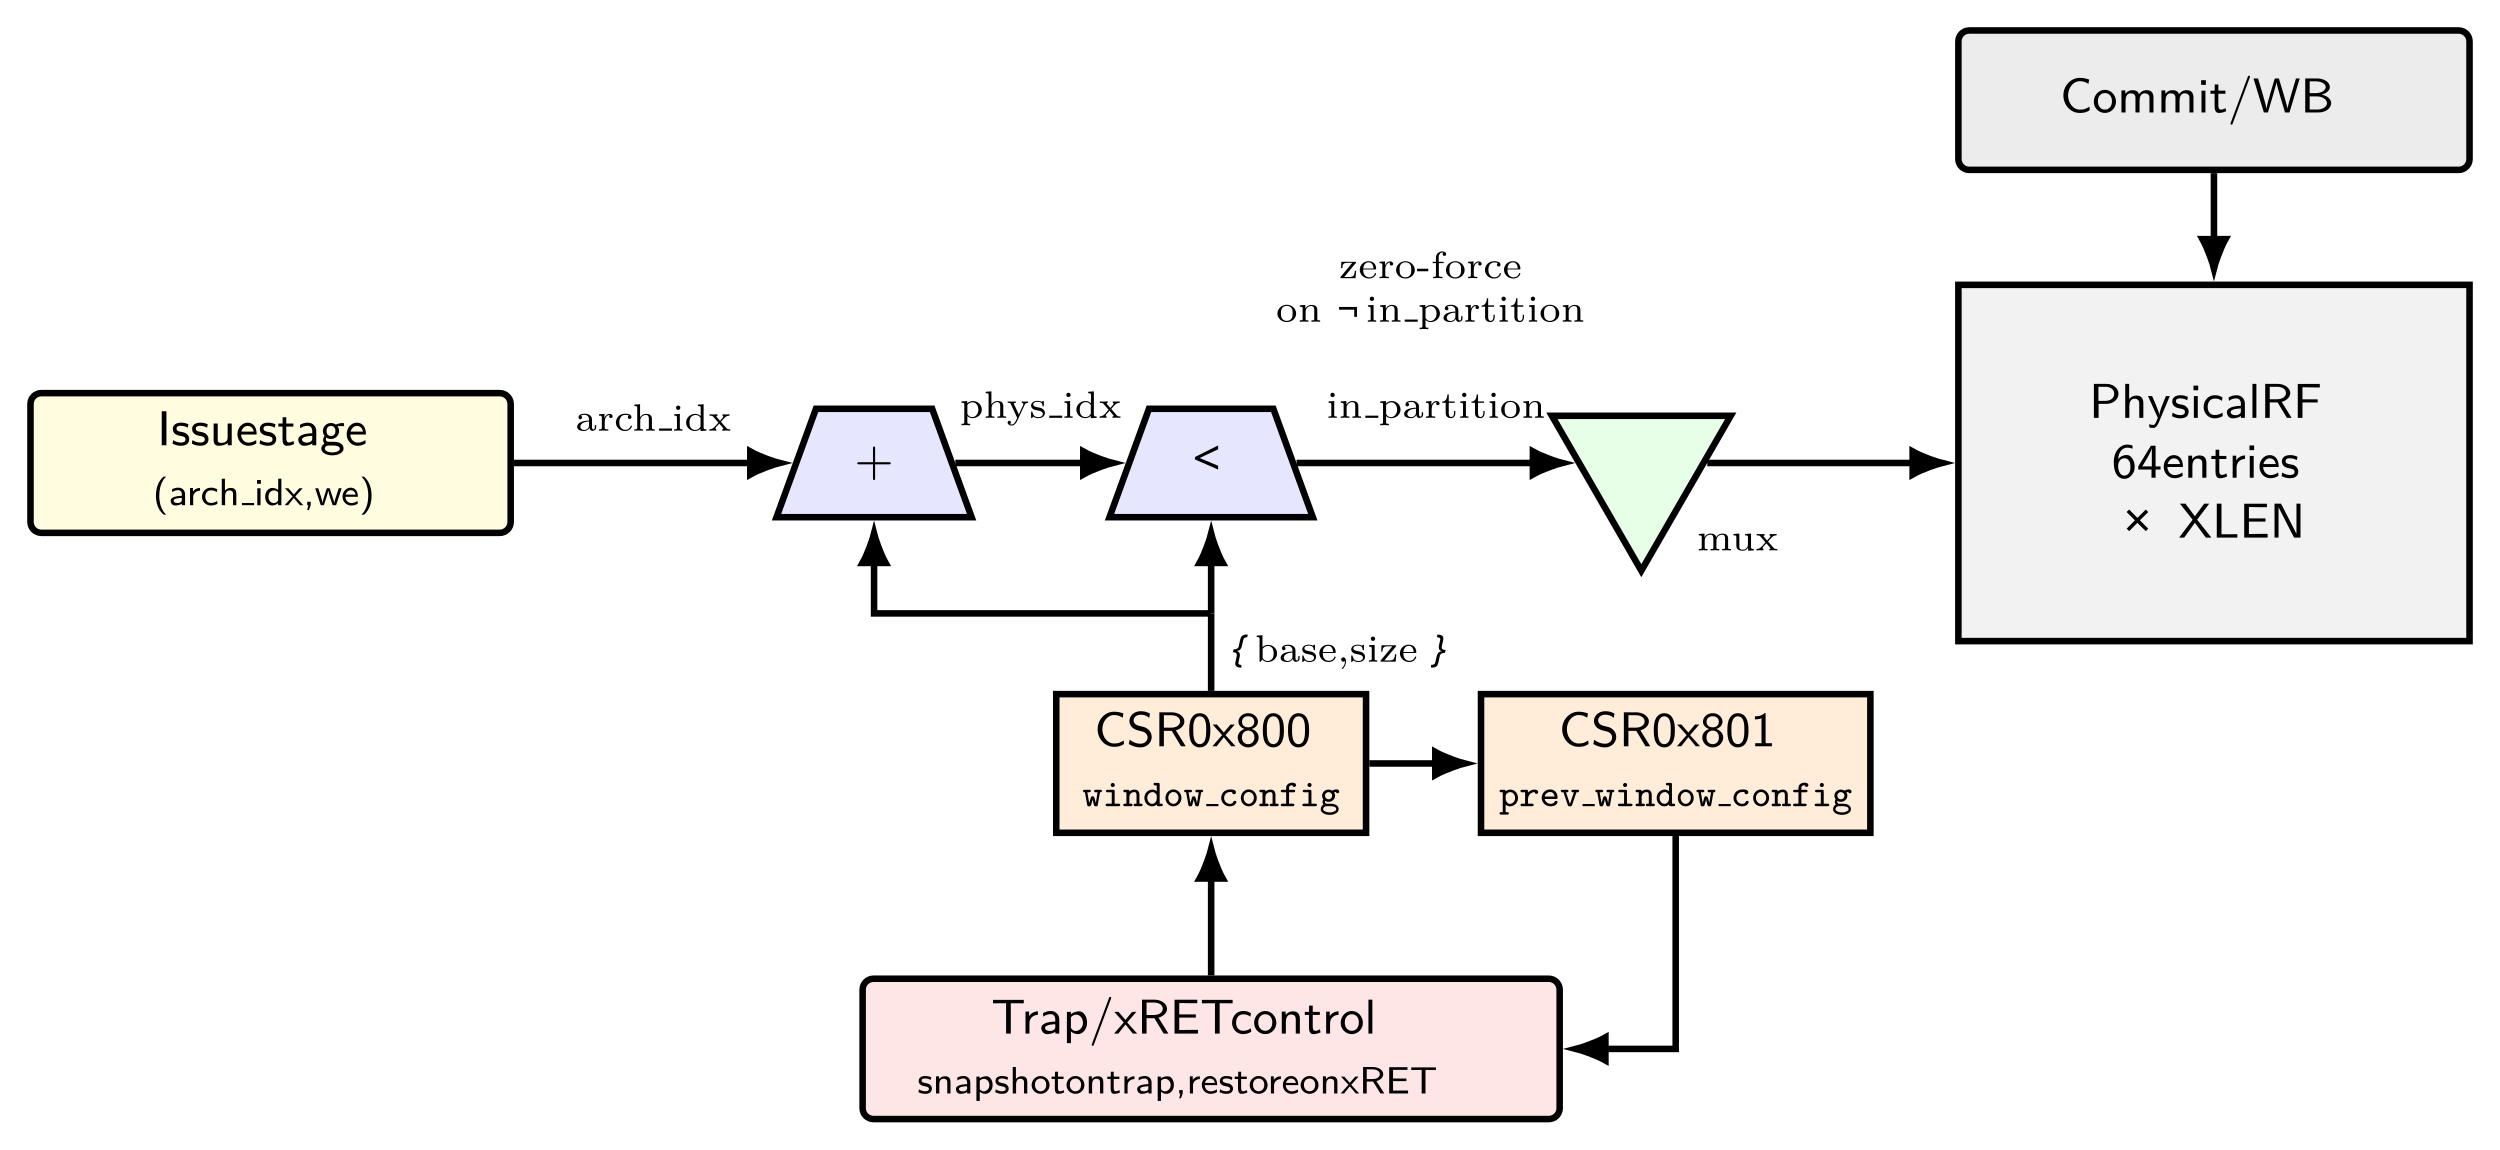
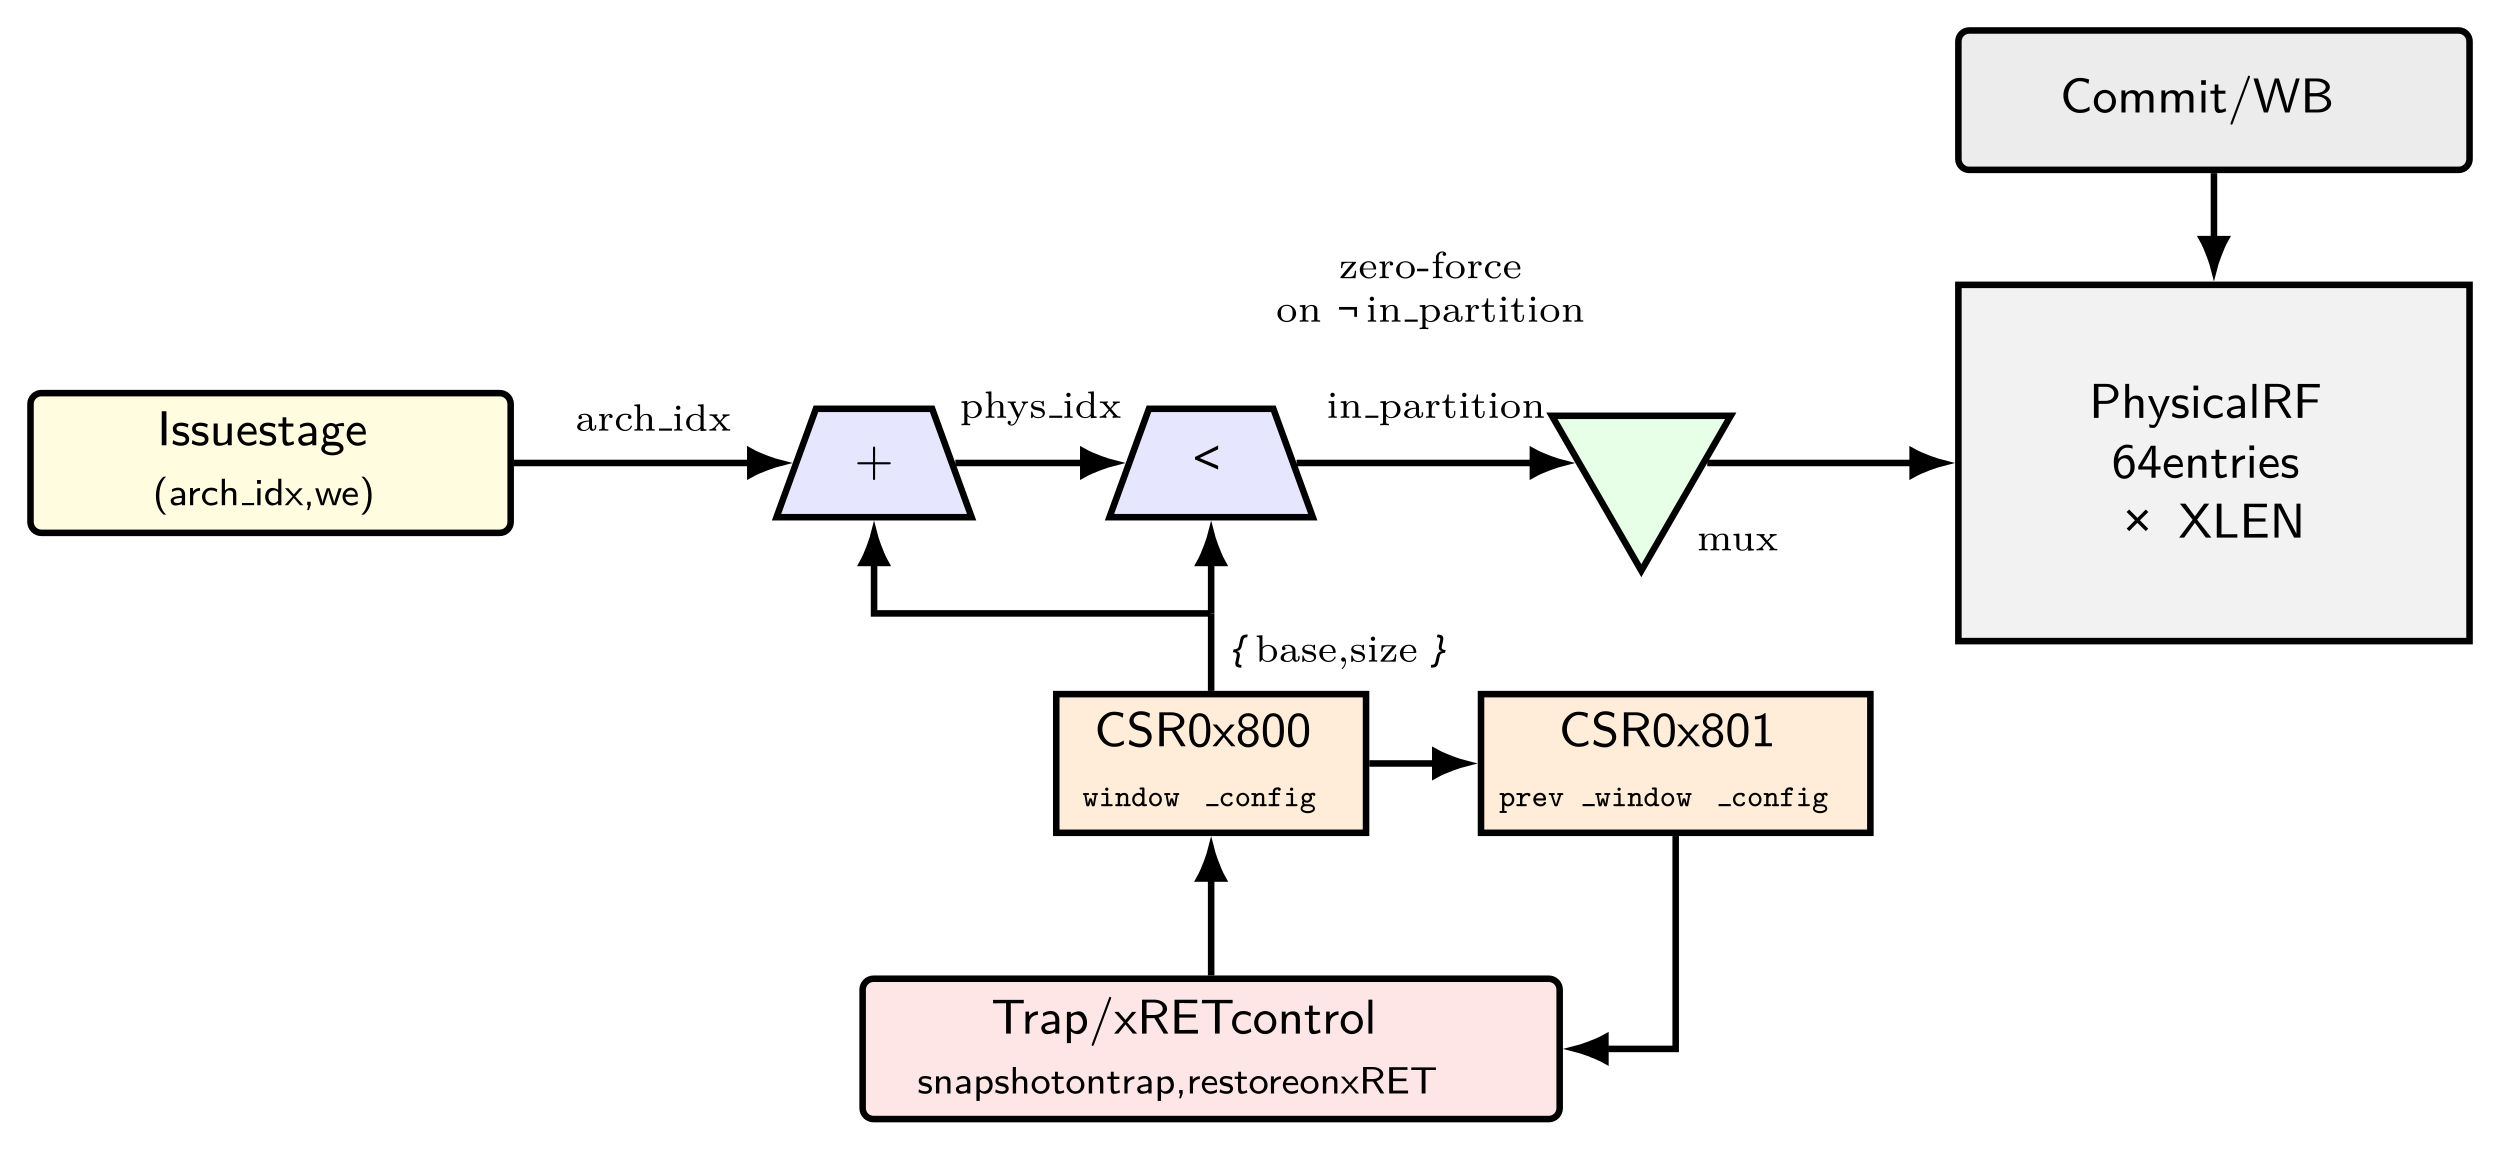
<svg xmlns="http://www.w3.org/2000/svg" version="1.1" width="457.505" height="210.37" viewBox="0 0 457.505 210.37">
  <path transform="matrix(1,0,0,-1,49.516,84.727)" d="M41.945 12.785H-41.945C-43.046 12.785-43.938 11.893-43.938 10.793V-10.793C-43.938-11.893-43.046-12.785-41.945-12.785H41.945C43.046-12.785 43.938-11.893 43.938-10.793V10.793C43.938 11.893 43.046 12.785 41.945 12.785ZM-43.938-12.785" fill="#fffcdf" />
  <path transform="matrix(1,0,0,-1,49.516,84.727)" stroke-width="1.196" stroke-linecap="butt" stroke-miterlimit="10" stroke-linejoin="miter" fill="none" stroke="#000000" d="M41.945 12.785H-41.945C-43.046 12.785-43.938 11.893-43.938 10.793V-10.793C-43.938-11.893-43.046-12.785-41.945-12.785H41.945C43.046-12.785 43.938-11.893 43.938-10.793V10.793C43.938 11.893 43.046 12.785 41.945 12.785ZM-43.938-12.785" />
  <text xml:space="preserve" transform="matrix(1 0 -0 1 -.000001907349 210.37)" font-size="8.966" font-family="LMSans9">
    <tspan y="-128.881" x="28.737 31.31 34.843 38.376 43.137 50.31 53.843 57.169 61.599 66.208">Issuestage</tspan>
  </text>
  <text xml:space="preserve" transform="matrix(1 0 -0 1 -.000001907349 210.37)" font-size="6.974" font-family="LMSans8">
    <tspan y="-117.922" x="27.957 30.837 34.185 36.716 40.008">(arch</tspan>
  </text>
  <path transform="matrix(1,0,0,-1,44.286,92.24899)" stroke-width=".398" stroke-linecap="butt" stroke-miterlimit="10" stroke-linejoin="miter" fill="none" stroke="#000000" d="M0 0H2.223" />
  <text xml:space="preserve" transform="matrix(1 0 -0 1 -.000001907349 210.37)" font-size="6.974" font-family="LMSans8">
    <tspan y="-117.922" x="46.509 48.28 52.109 55.526 60.052 64.913 68.204">idx,we)</tspan>
  </text>
  <path transform="matrix(1,0,0,-1,49.516,84.727)" d="M92.587-9.921 99.806 9.921H121.07L128.289-9.921Z" fill="#e6e6ff" />
  <path transform="matrix(1,0,0,-1,49.516,84.727)" stroke-width="1.196" stroke-linecap="butt" stroke-miterlimit="10" stroke-linejoin="miter" fill="none" stroke="#000000" d="M92.587-9.921 99.806 9.921H121.07L128.289-9.921Z" />
  <text xml:space="preserve" transform="matrix(1 0 -0 1 -.00001525879 210.37)" font-size="8.966" font-family="LMRoman9">
    <tspan y="-123.348" x="156.369">+</tspan>
  </text>
  <path transform="matrix(1,0,0,-1,49.516,84.727)" d="M153.523-9.921 160.745 9.921H183.507L190.729-9.921Z" fill="#e6e6ff" />
  <path transform="matrix(1,0,0,-1,49.516,84.727)" stroke-width="1.196" stroke-linecap="butt" stroke-miterlimit="10" stroke-linejoin="miter" fill="none" stroke="#000000" d="M153.523-9.921 160.745 9.921H183.507L190.729-9.921Z" />
  <text xml:space="preserve" transform="matrix(1 0 -0 1 0 210.37)" font-size="8.966" font-family="LMMathItalic9" font-style="italic">
    <tspan y="-123.402" x="218.057">&lt;</tspan>
  </text>
  <path transform="matrix(1,0,0,-1,49.516,84.727)" d="M250.848-19.709 267.213 8.638H234.483Z" fill="#e6ffe6" />
  <path transform="matrix(1,0,0,-1,49.516,84.727)" stroke-width="1.196" stroke-linecap="butt" stroke-miterlimit="10" stroke-linejoin="miter" fill="none" stroke="#000000" d="M250.848-19.709 267.213 8.638H234.483Z" />
  <text xml:space="preserve" transform="matrix(1 0 -0 1 -.00003051758 210.37)" font-size="6.974" font-family="LMRoman7">
    <tspan y="-109.652" x="310.514 316.846 321.247">mux</tspan>
  </text>
  <path transform="matrix(1,0,0,-1,49.516,84.727)" d="M308.87-32.599H402.415V32.599H308.87Z" fill="#f2f2f2" />
  <path transform="matrix(1,0,0,-1,49.516,84.727)" stroke-width="1.196" stroke-linecap="butt" stroke-miterlimit="10" stroke-linejoin="miter" fill="none" stroke="#000000" d="M308.87-32.599H402.415V32.599H308.87Z" />
  <text xml:space="preserve" transform="matrix(1 0 -0 1 0 210.37)" font-size="8.966" font-family="LMSans9">
    <tspan y="-133.904" x="382.314 388.205 392.966 397.216 400.749 402.946 407.043 411.473 416.745 422.717">PhysicalRF</tspan>
    <tspan y="-122.945" x="386.43 391.039 398.723 402.821 407.582 410.908 414.055 416.252 420.35">64entries</tspan>
  </text>
  <text xml:space="preserve" transform="matrix(1 0 -0 1 0 210.37)" font-size="8.966" font-family="LMMathSymbols9" font-style="italic">
    <tspan y="-111.986" x="388.418">×</tspan>
  </text>
  <text xml:space="preserve" transform="matrix(1 0 -0 1 0 210.37)" font-size="8.966" font-family="LMSans9">
    <tspan y="-111.986" x="398.658 404.818 409.839 415.371">XLEN</tspan>
  </text>
  <path transform="matrix(1,0,0,-1,49.516,84.727)" d="M143.78-67.677H200.474V-42.3H143.78Z" fill="#ffecd9" />
  <path transform="matrix(1,0,0,-1,49.516,84.727)" stroke-width="1.196" stroke-linecap="butt" stroke-miterlimit="10" stroke-linejoin="miter" fill="none" stroke="#000000" d="M143.78-67.677H200.474V-42.3H143.78Z" />
  <text xml:space="preserve" transform="matrix(1 0 -0 1 0 210.37)" font-size="8.966" font-family="LMSans9">
    <tspan y="-73.796" x="200.276 206.167 211.287 220.334 224.943 229.193 233.801 238.41">CSR0x800</tspan>
  </text>
-   <text xml:space="preserve" transform="matrix(1 0 -0 1 0 210.37)" font-size="6.974" font-family="LMMono8">
+   <text xml:space="preserve" transform="matrix(1 0 -0 1 0 210.37)" font-size="5.6" font-family="LMMono8">
    <tspan y="-62.837" x="198.078 201.781 205.484 209.187 212.89 216.593">window</tspan>
  </text>
  <path transform="matrix(1,0,0,-1,220.752,147.334)" stroke-width=".398" stroke-linecap="butt" stroke-miterlimit="10" stroke-linejoin="miter" fill="none" stroke="#000000" d="M0 0H2.223" />
-   <text xml:space="preserve" transform="matrix(1 0 -0 1 0 210.37)" font-size="6.974" font-family="LMMono8">
+   <text xml:space="preserve" transform="matrix(1 0 -0 1 0 210.37)" font-size="5.6" font-family="LMMono8">
    <tspan y="-62.837" x="222.975 226.678 230.381 234.084 237.787 241.49">config</tspan>
  </text>
  <path transform="matrix(1,0,0,-1,49.516,84.727)" d="M221.512-67.677H292.767V-42.3H221.512Z" fill="#ffecd9" />
  <path transform="matrix(1,0,0,-1,49.516,84.727)" stroke-width="1.196" stroke-linecap="butt" stroke-miterlimit="10" stroke-linejoin="miter" fill="none" stroke="#000000" d="M221.512-67.677H292.767V-42.3H221.512Z" />
  <text xml:space="preserve" transform="matrix(1 0 -0 1 0 210.37)" font-size="8.966" font-family="LMSans9">
    <tspan y="-73.796" x="285.288 291.179 296.299 305.346 309.946 314.196 318.804 323.413">CSR0x801</tspan>
  </text>
-   <text xml:space="preserve" transform="matrix(1 0 -0 1 0 210.37)" font-size="6.974" font-family="LMMono8">
+   <text xml:space="preserve" transform="matrix(1 0 -0 1 0 210.37)" font-size="5.6" font-family="LMMono8">
    <tspan y="-62.837" x="274.346 278.049 281.752 285.455">prev</tspan>
  </text>
  <path transform="matrix(1,0,0,-1,289.61,147.334)" stroke-width=".398" stroke-linecap="butt" stroke-miterlimit="10" stroke-linejoin="miter" fill="none" stroke="#000000" d="M0 0H2.223" />
-   <text xml:space="preserve" transform="matrix(1 0 -0 1 0 210.37)" font-size="6.974" font-family="LMMono8">
+   <text xml:space="preserve" transform="matrix(1 0 -0 1 0 210.37)" font-size="5.6" font-family="LMMono8">
    <tspan y="-62.837" x="291.833 295.536 299.239 302.942 306.645 310.348">window</tspan>
  </text>
  <path transform="matrix(1,0,0,-1,314.506,147.334)" stroke-width=".398" stroke-linecap="butt" stroke-miterlimit="10" stroke-linejoin="miter" fill="none" stroke="#000000" d="M0 0H2.223" />
-   <text xml:space="preserve" transform="matrix(1 0 -0 1 0 210.37)" font-size="6.974" font-family="LMMono8">
+   <text xml:space="preserve" transform="matrix(1 0 -0 1 0 210.37)" font-size="5.6" font-family="LMMono8">
    <tspan y="-62.837" x="316.729 320.432 324.135 327.838 331.541 335.244">config</tspan>
  </text>
  <path transform="matrix(1,0,0,-1,49.516,84.727)" d="M233.915-94.384H110.339C109.239-94.384 108.347-95.277 108.347-96.377V-118.073C108.347-119.173 109.239-120.066 110.339-120.066H233.915C235.015-120.066 235.907-119.173 235.907-118.073V-96.377C235.907-95.277 235.015-94.384 233.915-94.384ZM108.347-120.066" fill="#ffe6e6" />
  <path transform="matrix(1,0,0,-1,49.516,84.727)" stroke-width="1.196" stroke-linecap="butt" stroke-miterlimit="10" stroke-linejoin="miter" fill="none" stroke="#000000" d="M233.915-94.384H110.339C109.239-94.384 108.347-95.277 108.347-96.377V-118.073C108.347-119.173 109.239-120.066 110.339-120.066H233.915C235.015-120.066 235.907-119.173 235.907-118.073V-96.377C235.907-95.277 235.015-94.384 233.915-94.384ZM108.347-120.066" />
  <text xml:space="preserve" transform="matrix(1 0 -0 1 0 210.37)" font-size="8.966" font-family="LMSans9">
    <tspan y="-21.214" x="181.4 186.923 190.071 194.5 202.337 210.021 214.262 220.233 225.766 235.136 239.233 243.842 248.603 251.93 255.077 259.686">Trap/xRETcontrol</tspan>
  </text>
  <text xml:space="preserve" transform="matrix(1 0 -0 1 0 210.37)" font-size="6.974" font-family="LMSans8">
    <tspan y="-10.256" x="167.873 170.711 174.54 178.097 181.925 184.764 188.592 192.295 197.442 201.145 207.442 210.12 212.652 216.208 220.037 224.57 227.094 230.386 233.224 235.902 239.403 241.935 247.695 251.398 257.696 261.113 265.911 270.353">snapshotontrap,restoreonxRET</tspan>
  </text>
  <path transform="matrix(1,0,0,-1,49.516,84.727)" d="M400.422 79.149H310.863C309.762 79.149 308.87 78.257 308.87 77.156V55.63C308.87 54.529 309.762 53.637 310.863 53.637H400.422C401.522 53.637 402.415 54.529 402.415 55.63V77.156C402.415 78.257 401.522 79.149 400.422 79.149ZM308.87 53.637" fill="#ececec" />
  <path transform="matrix(1,0,0,-1,49.516,84.727)" stroke-width="1.196" stroke-linecap="butt" stroke-miterlimit="10" stroke-linejoin="miter" fill="none" stroke="#000000" d="M400.422 79.149H310.863C309.762 79.149 308.87 78.257 308.87 77.156V55.63C308.87 54.529 309.762 53.637 310.863 53.637H400.422C401.522 53.637 402.415 54.529 402.415 55.63V77.156C402.415 78.257 401.522 79.149 400.422 79.149ZM308.87 53.637" />
  <text xml:space="preserve" transform="matrix(1 0 -0 1 0 210.37)" font-size="8.966" font-family="LMSans9">
    <tspan y="-189.794" x="377.013 382.904 387.513 394.829 402.146 404.343 410.745 418.42 427.135">Commit/WB</tspan>
  </text>
  <path transform="matrix(1,0,0,-1,49.516,84.727)" stroke-width="1.196" stroke-linecap="butt" stroke-miterlimit="10" stroke-linejoin="miter" fill="none" stroke="#000000" d="M44.535 0H87.789" />
  <path transform="matrix(1,0,0,-1,137.3048,84.727)" d="M5.306 0C4.655 .163 1.79 1.09 0 2.098V-2.098C1.79-1.09 4.655-.163 5.306 0Z" />
  <path transform="matrix(1,0,0,-1,137.3048,84.727)" stroke-width="1.196" stroke-linecap="butt" stroke-miterlimit="10" stroke-linejoin="miter" fill="none" stroke="#000000" d="M5.306 0C4.655 .163 1.79 1.09 0 2.098V-2.098C1.79-1.09 4.655-.163 5.306 0Z" />
  <text xml:space="preserve" transform="matrix(1 0 -0 1 0 210.37)" font-size="6.974" font-family="LMRoman7">
    <tspan y="-131.554" x="105.306 109.274 112.384 115.711">arch</tspan>
  </text>
  <path transform="matrix(1,0,0,-1,120.595,78.61699)" stroke-width=".398" stroke-linecap="butt" stroke-miterlimit="10" stroke-linejoin="miter" fill="none" stroke="#000000" d="M0 0H2.383" />
  <text xml:space="preserve" transform="matrix(1 0 -0 1 0 210.37)" font-size="6.974" font-family="LMRoman7">
    <tspan y="-131.554" x="122.978 125.231 129.631">idx</tspan>
  </text>
  <path transform="matrix(1,0,0,-1,49.516,84.727)" stroke-width="1.196" stroke-linecap="butt" stroke-miterlimit="10" stroke-linejoin="miter" fill="none" stroke="#000000" d="M125.317 0H148.727" />
  <path transform="matrix(1,0,0,-1,198.2435,84.727)" d="M5.306 0C4.655 .163 1.79 1.09 0 2.098V-2.098C1.79-1.09 4.655-.163 5.306 0Z" />
  <path transform="matrix(1,0,0,-1,198.2435,84.727)" stroke-width="1.196" stroke-linecap="butt" stroke-miterlimit="10" stroke-linejoin="miter" fill="none" stroke="#000000" d="M5.306 0C4.655 .163 1.79 1.09 0 2.098V-2.098C1.79-1.09 4.655-.163 5.306 0Z" />
  <text xml:space="preserve" transform="matrix(1 0 -0 1 0 210.37)" font-size="6.974" font-family="LMRoman7">
    <tspan y="-133.906" x="175.608 180.008 184.193 188.377">phys</tspan>
  </text>
  <path transform="matrix(1,0,0,-1,192.012,76.265)" stroke-width=".398" stroke-linecap="butt" stroke-miterlimit="10" stroke-linejoin="miter" fill="none" stroke="#000000" d="M0 0H2.383" />
  <text xml:space="preserve" transform="matrix(1 0 -0 1 0 210.37)" font-size="6.974" font-family="LMRoman7">
    <tspan y="-133.906" x="194.395 196.648 201.048">idx</tspan>
  </text>
  <path transform="matrix(1,0,0,-1,49.516,84.727)" stroke-width="1.196" stroke-linecap="butt" stroke-miterlimit="10" stroke-linejoin="miter" fill="none" stroke="#000000" d="M187.754 0H231.008" />
  <path transform="matrix(1,0,0,-1,280.5236,84.727)" d="M5.306 0C4.655 .163 1.79 1.09 0 2.098V-2.098C1.79-1.09 4.655-.163 5.306 0Z" />
  <path transform="matrix(1,0,0,-1,280.5236,84.727)" stroke-width="1.196" stroke-linecap="butt" stroke-miterlimit="10" stroke-linejoin="miter" fill="none" stroke="#000000" d="M5.306 0C4.655 .163 1.79 1.09 0 2.098V-2.098C1.79-1.09 4.655-.163 5.306 0Z" />
  <text xml:space="preserve" transform="matrix(1 0 -0 1 .00001525879 210.37)" font-size="6.974" font-family="LMRoman7">
    <tspan y="-133.906" x="242.726 244.979">in</tspan>
  </text>
  <path transform="matrix(1,0,0,-1,249.858,76.265)" stroke-width=".398" stroke-linecap="butt" stroke-miterlimit="10" stroke-linejoin="miter" fill="none" stroke="#000000" d="M0 0H2.383" />
  <text xml:space="preserve" transform="matrix(1 0 -0 1 .00001525879 210.37)" font-size="6.974" font-family="LMRoman7">
    <tspan y="-133.906" x="252.24 256.64 260.609 263.719 266.829 269.082 272.192 274.445 278.413">partition</tspan>
  </text>
  <path transform="matrix(1,0,0,-1,49.516,84.727)" stroke-width="1.196" stroke-linecap="butt" stroke-miterlimit="10" stroke-linejoin="miter" fill="none" stroke="#000000" d="M262.917 0H300.501" />
  <path transform="matrix(1,0,0,-1,350.0172,84.727)" d="M5.306 0C4.655 .163 1.79 1.09 0 2.098V-2.098C1.79-1.09 4.655-.163 5.306 0Z" />
  <path transform="matrix(1,0,0,-1,350.0172,84.727)" stroke-width="1.196" stroke-linecap="butt" stroke-miterlimit="10" stroke-linejoin="miter" fill="none" stroke="#000000" d="M5.306 0C4.655 .163 1.79 1.09 0 2.098V-2.098C1.79-1.09 4.655-.163 5.306 0Z" />
  <path transform="matrix(1,0,0,-1,49.516,84.727)" stroke-width="1.196" stroke-linecap="butt" stroke-miterlimit="10" stroke-linejoin="miter" fill="none" stroke="#000000" d="M172.127-41.703V-27.529" />
  <text xml:space="preserve" transform="matrix(1 0 -0 1 -.00001525879 210.37)" font-size="6.974" font-family="LMMathSymbols7" font-style="italic">
    <tspan y="-89.284" x="225.559">{</tspan>
  </text>
  <text xml:space="preserve" transform="matrix(1 0 -0 1 -.00001525879 210.37)" font-size="6.974" font-family="LMRoman7">
    <tspan y="-89.284" x="229.639 234.039 238.007 241.166 244.709 249.647 252.806 255.058 258.601">base,size</tspan>
  </text>
  <text xml:space="preserve" transform="matrix(1 0 -0 1 -.00001525879 210.37)" font-size="6.974" font-family="LMMathSymbols7" font-style="italic">
    <tspan y="-89.284" x="262.144">}</tspan>
  </text>
  <path transform="matrix(1,0,0,-1,49.516,84.727)" stroke-width="1.196" stroke-linecap="butt" stroke-miterlimit="10" stroke-linejoin="miter" fill="none" stroke="#000000" d="M172.127-27.529H110.439V-18.291" />
  <path transform="matrix(0,-1,-1,-0,159.9546,103.0185)" d="M5.306 0C4.655 .163 1.79 1.09 0 2.098V-2.098C1.79-1.09 4.655-.163 5.306 0Z" />
  <path transform="matrix(0,-1,-1,-0,159.9546,103.0185)" stroke-width="1.196" stroke-linecap="butt" stroke-miterlimit="10" stroke-linejoin="miter" fill="none" stroke="#000000" d="M5.306 0C4.655 .163 1.79 1.09 0 2.098V-2.098C1.79-1.09 4.655-.163 5.306 0Z" />
  <path transform="matrix(1,0,0,-1,49.516,84.727)" stroke-width="1.196" stroke-linecap="butt" stroke-miterlimit="10" stroke-linejoin="miter" fill="none" stroke="#000000" d="M172.127-27.529V-27.529-18.292" />
  <path transform="matrix(0,-1,-1,-0,221.643,103.0189)" d="M5.306 0C4.655 .163 1.79 1.09 0 2.098V-2.098C1.79-1.09 4.655-.163 5.306 0Z" />
  <path transform="matrix(0,-1,-1,-0,221.643,103.0189)" stroke-width="1.196" stroke-linecap="butt" stroke-miterlimit="10" stroke-linejoin="miter" fill="none" stroke="#000000" d="M5.306 0C4.655 .163 1.79 1.09 0 2.098V-2.098C1.79-1.09 4.655-.163 5.306 0Z" />
  <path transform="matrix(1,0,0,-1,49.516,84.727)" stroke-width="1.196" stroke-linecap="butt" stroke-miterlimit="10" stroke-linejoin="miter" fill="none" stroke="#000000" d="M172.127-93.787V-76.046" />
  <path transform="matrix(0,-1,-1,-0,221.643,160.7727)" d="M5.306 0C4.655 .163 1.79 1.09 0 2.098V-2.098C1.79-1.09 4.655-.163 5.306 0Z" />
  <path transform="matrix(0,-1,-1,-0,221.643,160.7727)" stroke-width="1.196" stroke-linecap="butt" stroke-miterlimit="10" stroke-linejoin="miter" fill="none" stroke="#000000" d="M5.306 0C4.655 .163 1.79 1.09 0 2.098V-2.098C1.79-1.09 4.655-.163 5.306 0Z" />
  <path transform="matrix(1,0,0,-1,49.516,84.727)" stroke-width="1.196" stroke-linecap="butt" stroke-miterlimit="10" stroke-linejoin="miter" fill="none" stroke="#000000" d="M201.072-54.989H213.143" />
  <path transform="matrix(1,0,0,-1,262.6593,139.7157)" d="M5.306 0C4.655 .163 1.79 1.09 0 2.098V-2.098C1.79-1.09 4.655-.163 5.306 0Z" />
  <path transform="matrix(1,0,0,-1,262.6593,139.7157)" stroke-width="1.196" stroke-linecap="butt" stroke-miterlimit="10" stroke-linejoin="miter" fill="none" stroke="#000000" d="M5.306 0C4.655 .163 1.79 1.09 0 2.098V-2.098C1.79-1.09 4.655-.163 5.306 0Z" />
  <path transform="matrix(1,0,0,-1,49.516,84.727)" stroke-width="1.196" stroke-linecap="butt" stroke-miterlimit="10" stroke-linejoin="miter" fill="none" stroke="#000000" d="M257.139-68.275V-107.225H244.276" />
  <path transform="matrix(-1,-0,0,1,293.7921,191.952)" d="M5.306 0C4.655 .163 1.79 1.09 0 2.098V-2.098C1.79-1.09 4.655-.163 5.306 0Z" />
  <path transform="matrix(-1,-0,0,1,293.7921,191.952)" stroke-width="1.196" stroke-linecap="butt" stroke-miterlimit="10" stroke-linejoin="miter" fill="none" stroke="#000000" d="M5.306 0C4.655 .163 1.79 1.09 0 2.098V-2.098C1.79-1.09 4.655-.163 5.306 0Z" />
  <path transform="matrix(1,0,0,-1,49.516,84.727)" stroke-width="1.196" stroke-linecap="butt" stroke-miterlimit="10" stroke-linejoin="miter" fill="none" stroke="#000000" d="M355.642 53.039V40.968" />
  <path transform="matrix(0,1,1,0,405.1582,43.75942)" d="M5.306 0C4.655 .163 1.79 1.09 0 2.098V-2.098C1.79-1.09 4.655-.163 5.306 0Z" />
  <path transform="matrix(0,1,1,0,405.1582,43.75942)" stroke-width="1.196" stroke-linecap="butt" stroke-miterlimit="10" stroke-linejoin="miter" fill="none" stroke="#000000" d="M5.306 0C4.655 .163 1.79 1.09 0 2.098V-2.098C1.79-1.09 4.655-.163 5.306 0Z" />
  <text xml:space="preserve" transform="matrix(1 0 -0 1 0 210.37)" font-size="6.974" font-family="LMRoman7">
    <tspan y="-159.462" x="245.029 248.572 252.114 255.225 259.193 261.878 264.346 268.315 271.425 274.968">zero-force</tspan>
    <tspan y="-151.492" x="233.508 237.476">on</tspan>
  </text>
  <text xml:space="preserve" transform="matrix(1 0 -0 1 0 210.37)" font-size="6.974" font-family="LMMathSymbols7" font-style="italic">
    <tspan y="-151.492" x="244.561">¬</tspan>
  </text>
  <text xml:space="preserve" transform="matrix(1 0 -0 1 0 210.37)" font-size="6.974" font-family="LMRoman7">
    <tspan y="-151.492" x="249.931 252.184">in</tspan>
  </text>
  <path transform="matrix(1,0,0,-1,257.065,58.679)" stroke-width=".398" stroke-linecap="butt" stroke-miterlimit="10" stroke-linejoin="miter" fill="none" stroke="#000000" d="M0 0H2.383" />
  <text xml:space="preserve" transform="matrix(1 0 -0 1 0 210.37)" font-size="6.974" font-family="LMRoman7">
    <tspan y="-151.492" x="259.448 263.848 267.817 270.927 274.037 276.29 279.4 281.653 285.621">partition</tspan>
  </text>
</svg>
